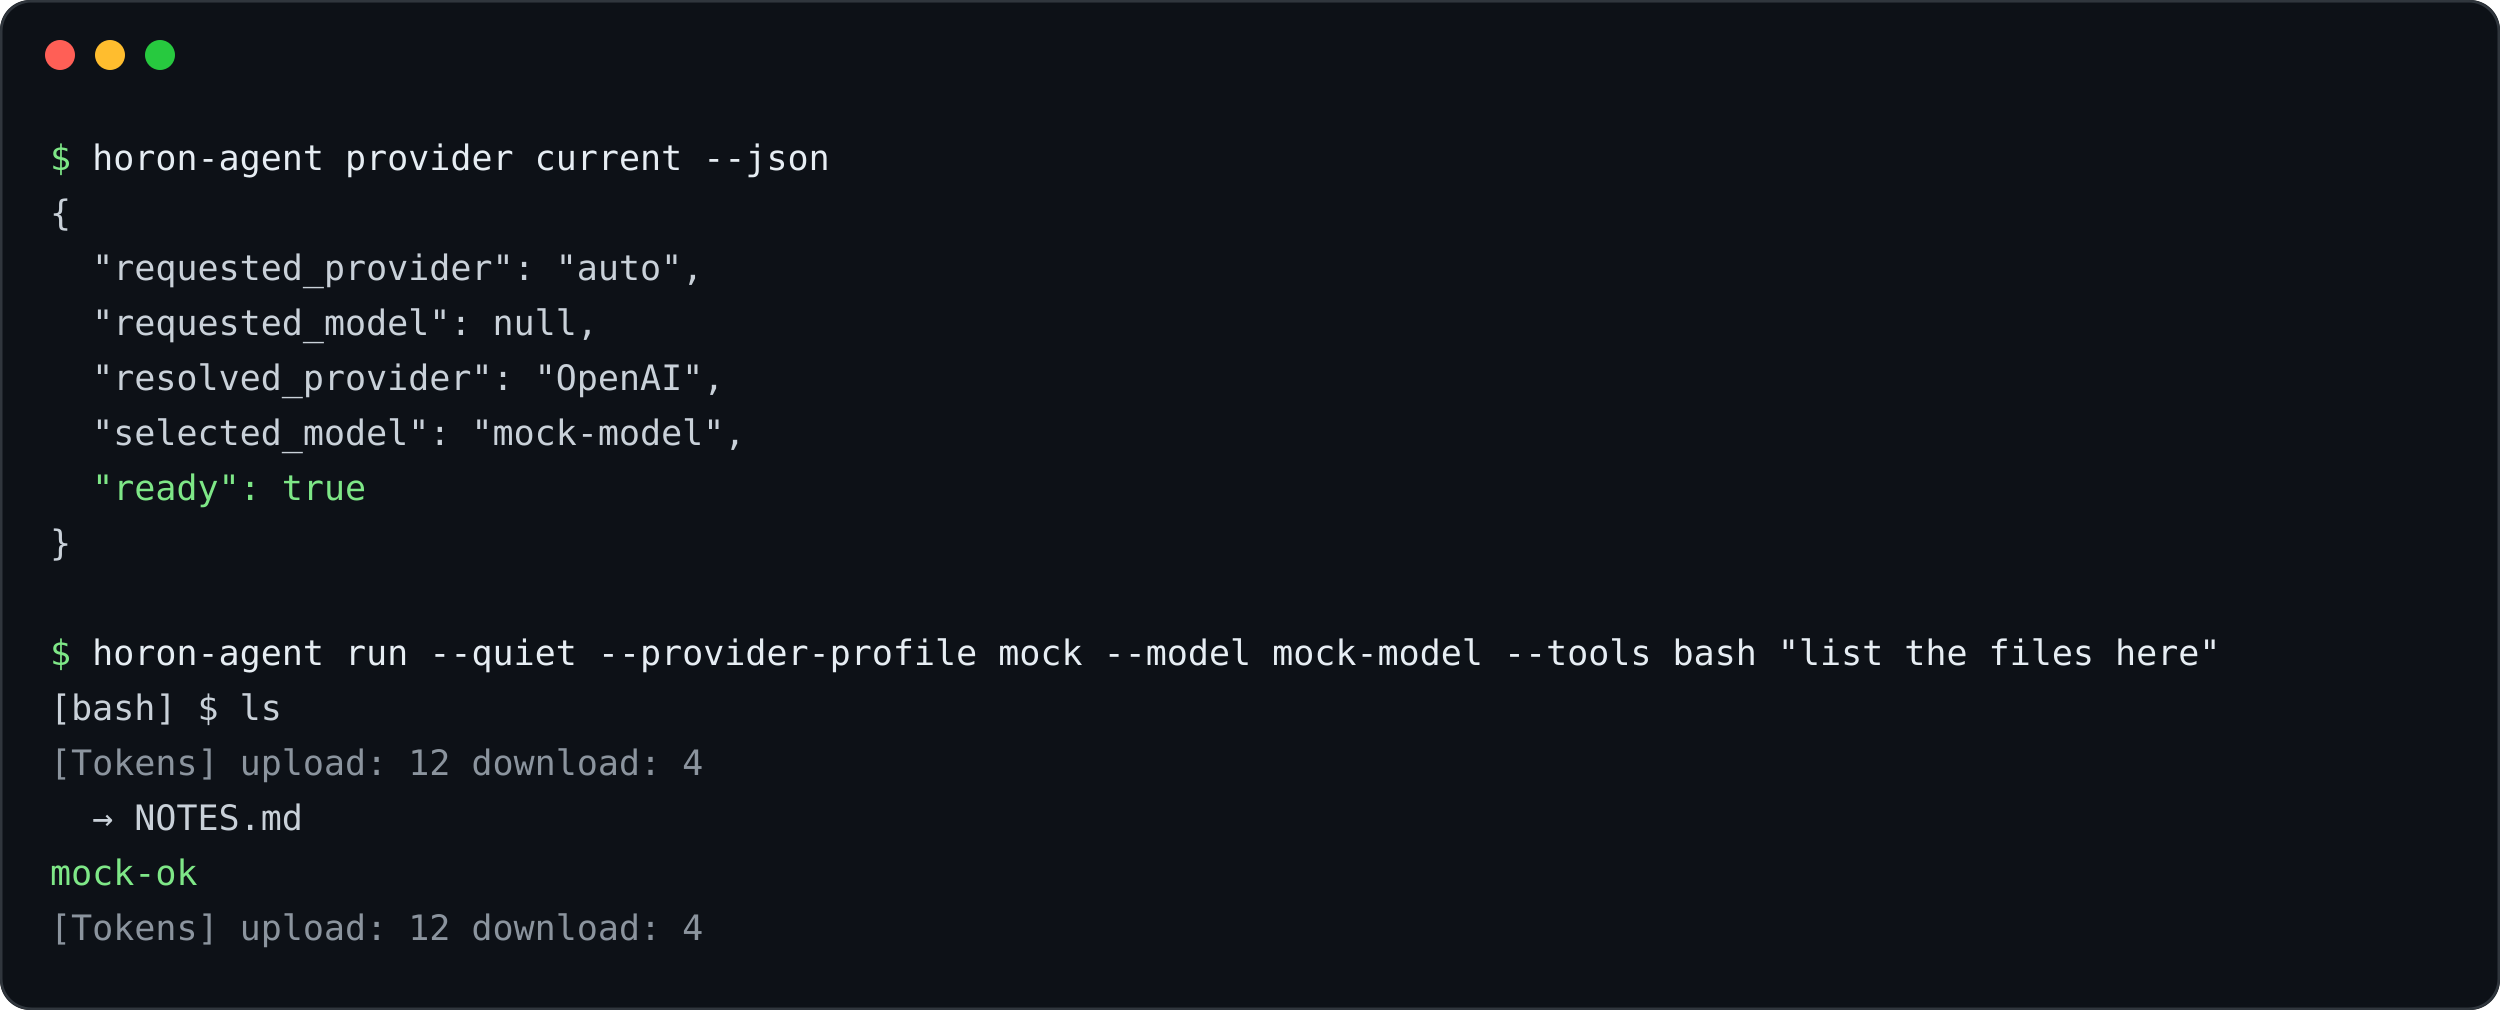
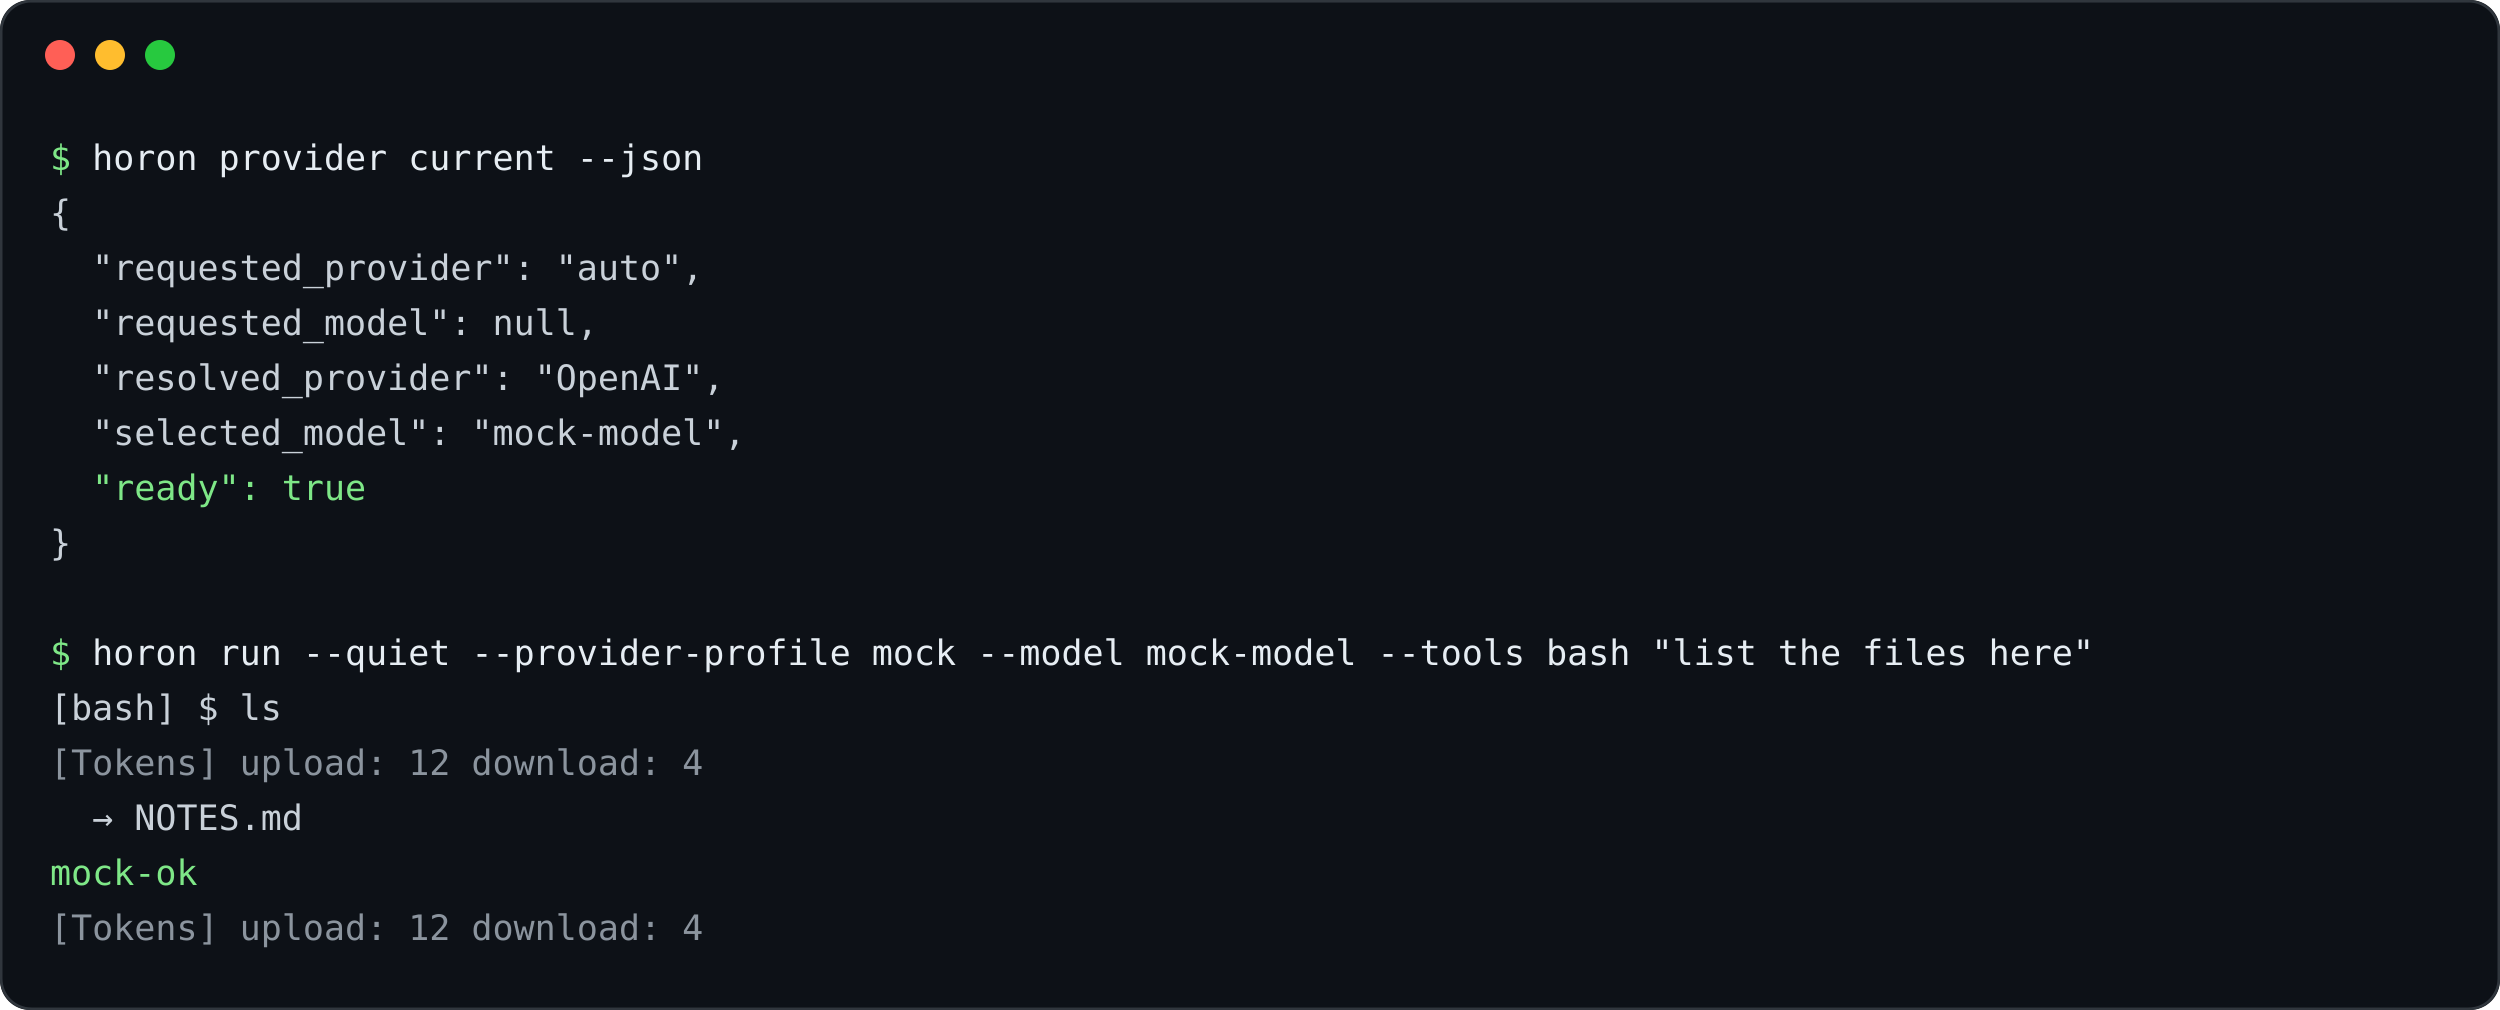
<svg xmlns="http://www.w3.org/2000/svg" viewBox="0 0 1000 404" width="1000" height="404" role="img" aria-labelledby="t d">
  <style>.t{font-family:ui-monospace,SFMono-Regular,Menlo,Consolas,monospace;font-size:14px;white-space:pre}</style>
  <rect width="1000" height="404" rx="12" fill="#0d1117" />
  <rect x="0.5" y="0.5" width="999" height="403" rx="12" fill="none" stroke="#30363d" />
  <circle cx="24" cy="22" r="6" fill="#ff5f56" />
  <circle cx="44" cy="22" r="6" fill="#ffbd2e" />
  <circle cx="64" cy="22" r="6" fill="#27c93f" />
  <text x="20" y="68" class="t">
    <tspan fill="#7ee787">$</tspan>
-     <tspan fill="#e6edf3">horon-agent provider current --json</tspan>
+     <tspan fill="#e6edf3">horon provider current --json</tspan>
  </text>
  <text x="20" y="90" class="t" fill="#c9d1d9" xml:space="preserve">{</text>
  <text x="20" y="112" class="t" fill="#c9d1d9" xml:space="preserve">  "requested_provider": "auto",</text>
  <text x="20" y="134" class="t" fill="#c9d1d9" xml:space="preserve">  "requested_model": null,</text>
  <text x="20" y="156" class="t" fill="#c9d1d9" xml:space="preserve">  "resolved_provider": "OpenAI",</text>
  <text x="20" y="178" class="t" fill="#c9d1d9" xml:space="preserve">  "selected_model": "mock-model",</text>
  <text x="20" y="200" class="t" fill="#7ee787" xml:space="preserve">  "ready": true</text>
  <text x="20" y="222" class="t" fill="#c9d1d9" xml:space="preserve">}</text>
  <text x="20" y="244" class="t" fill="#c9d1d9" xml:space="preserve" />
  <text x="20" y="266" class="t">
    <tspan fill="#7ee787">$</tspan>
-     <tspan fill="#e6edf3">horon-agent run --quiet --provider-profile mock --model mock-model --tools bash "list the files here"</tspan>
+     <tspan fill="#e6edf3">horon run --quiet --provider-profile mock --model mock-model --tools bash "list the files here"</tspan>
  </text>
  <text x="20" y="288" class="t" fill="#c9d1d9" xml:space="preserve">[bash] $ ls</text>
  <text x="20" y="310" class="t" fill="#8b949e" xml:space="preserve">[Tokens] upload: 12 download: 4</text>
  <text x="20" y="332" class="t" fill="#c9d1d9" xml:space="preserve">  → NOTES.md</text>
  <text x="20" y="354" class="t" fill="#7ee787" xml:space="preserve">mock-ok</text>
  <text x="20" y="376" class="t" fill="#8b949e" xml:space="preserve">[Tokens] upload: 12 download: 4</text>
</svg>
